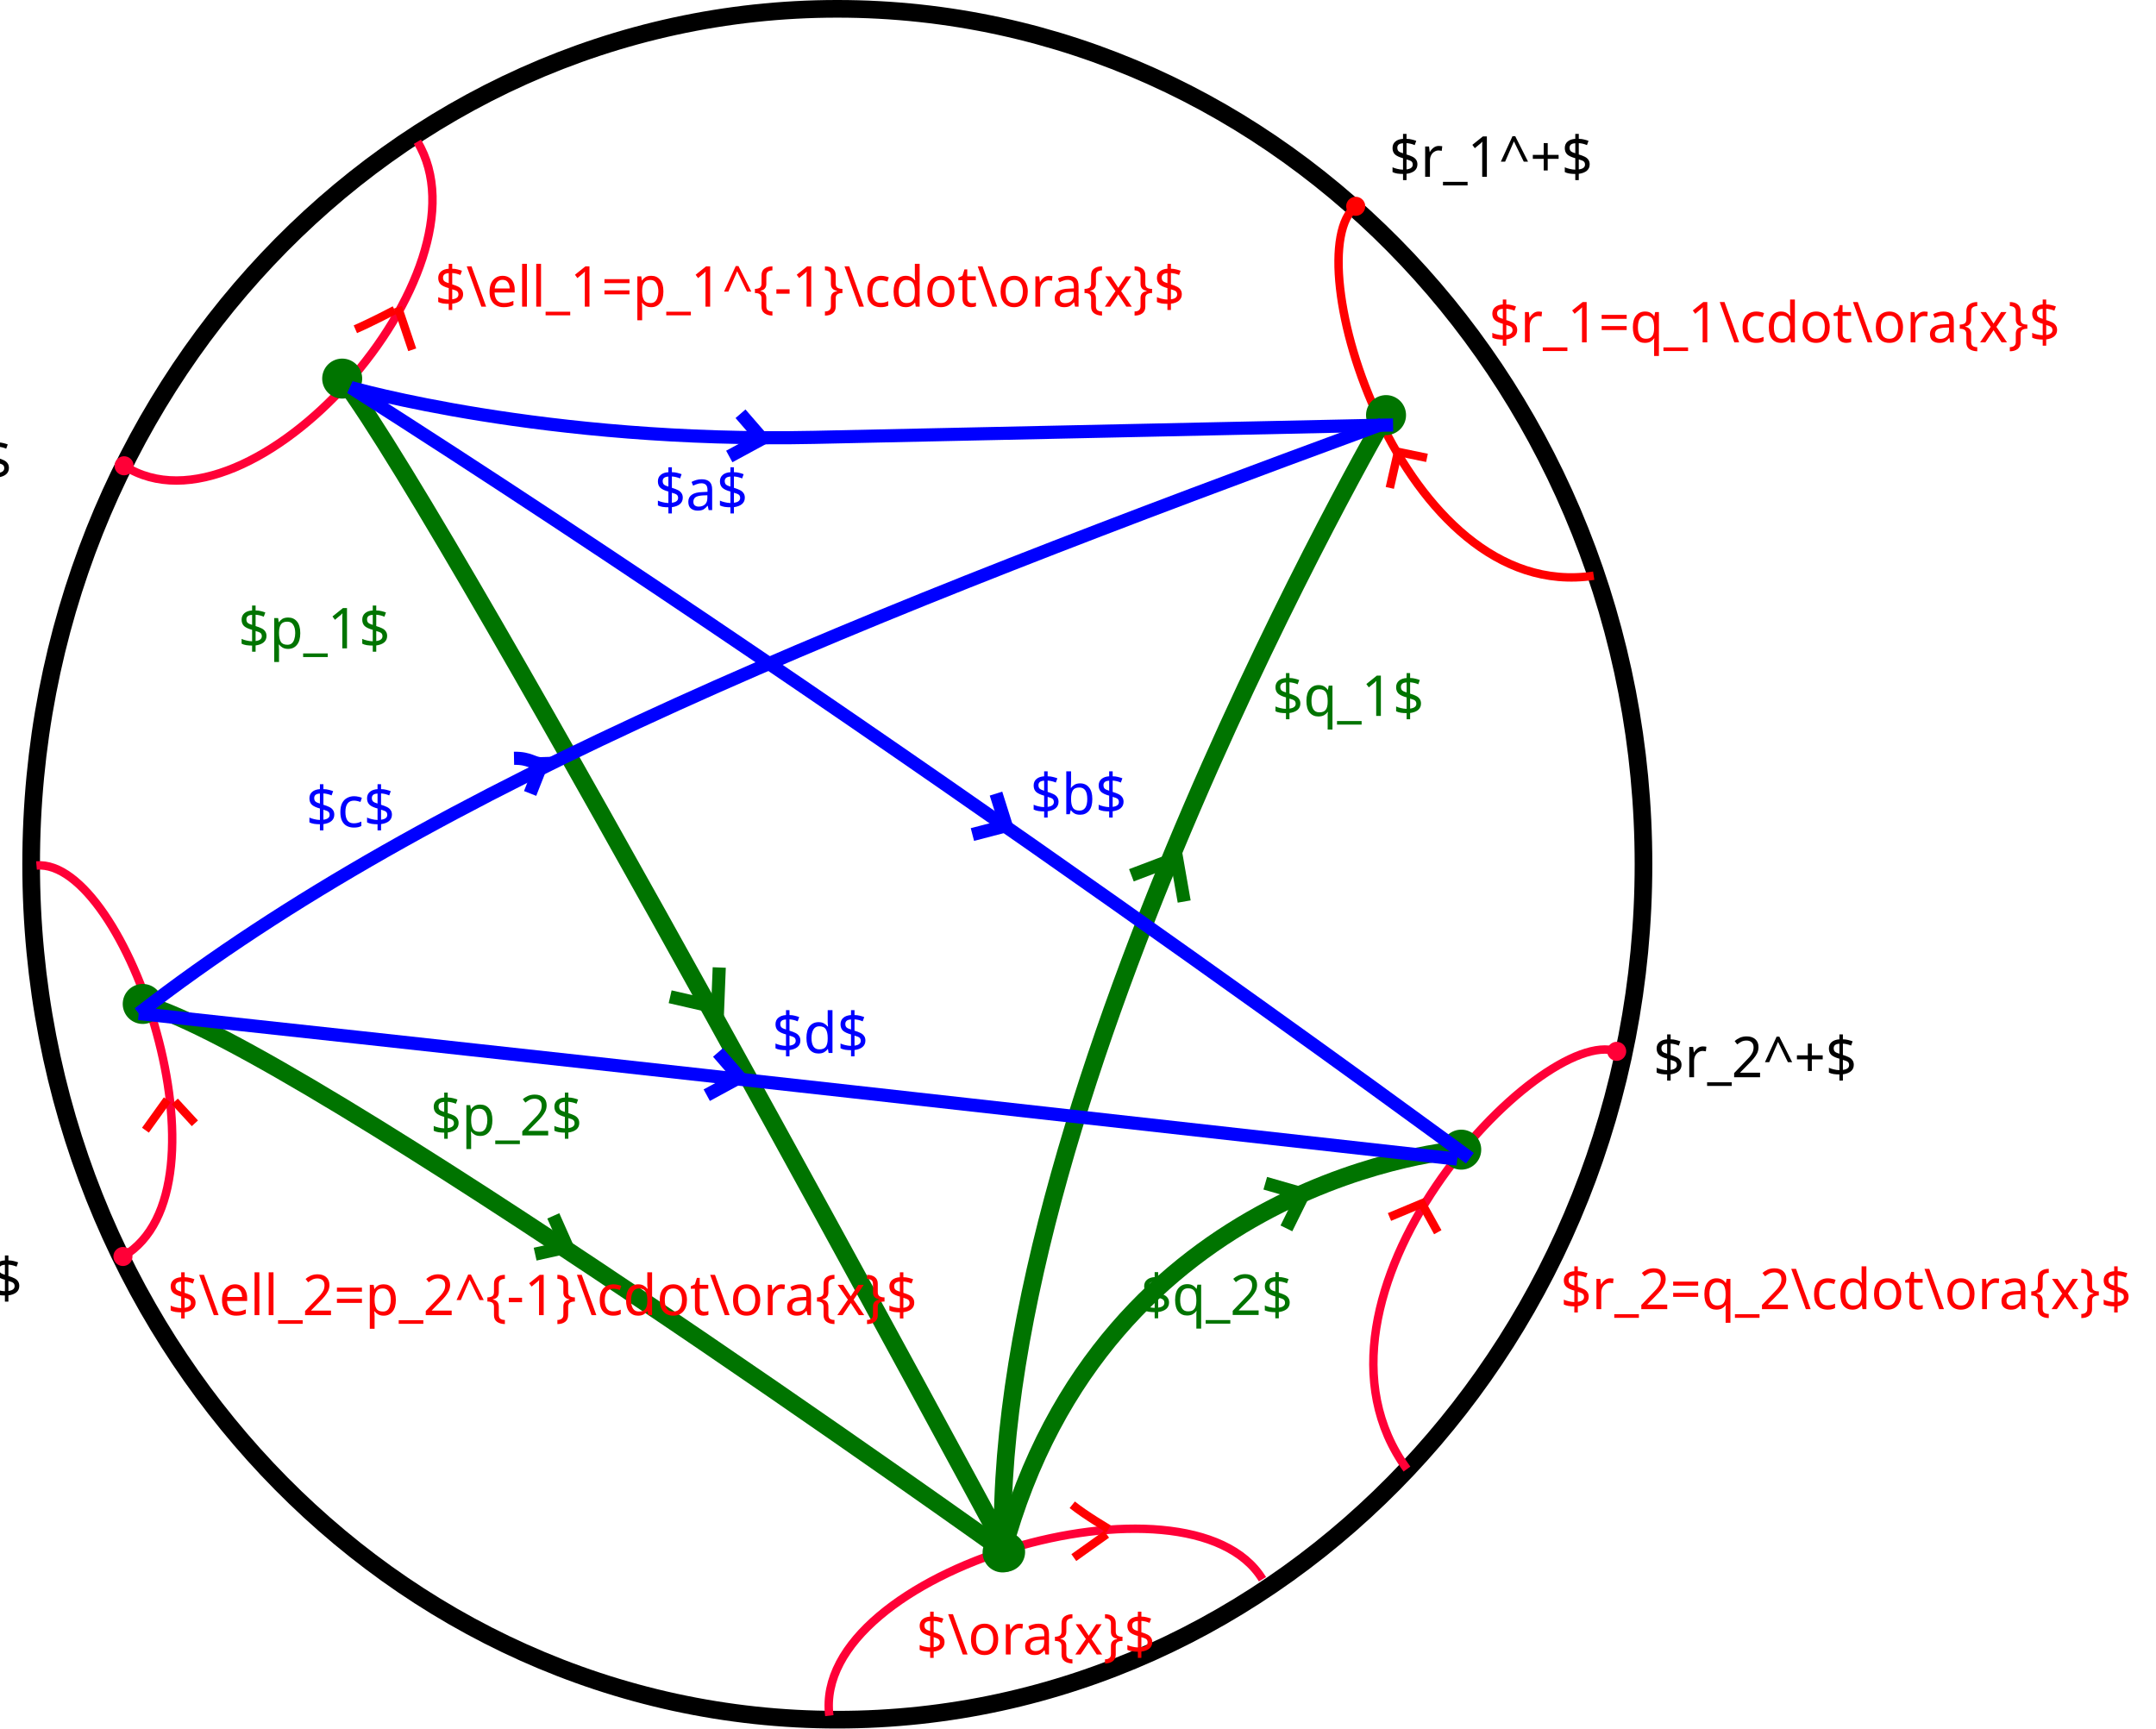
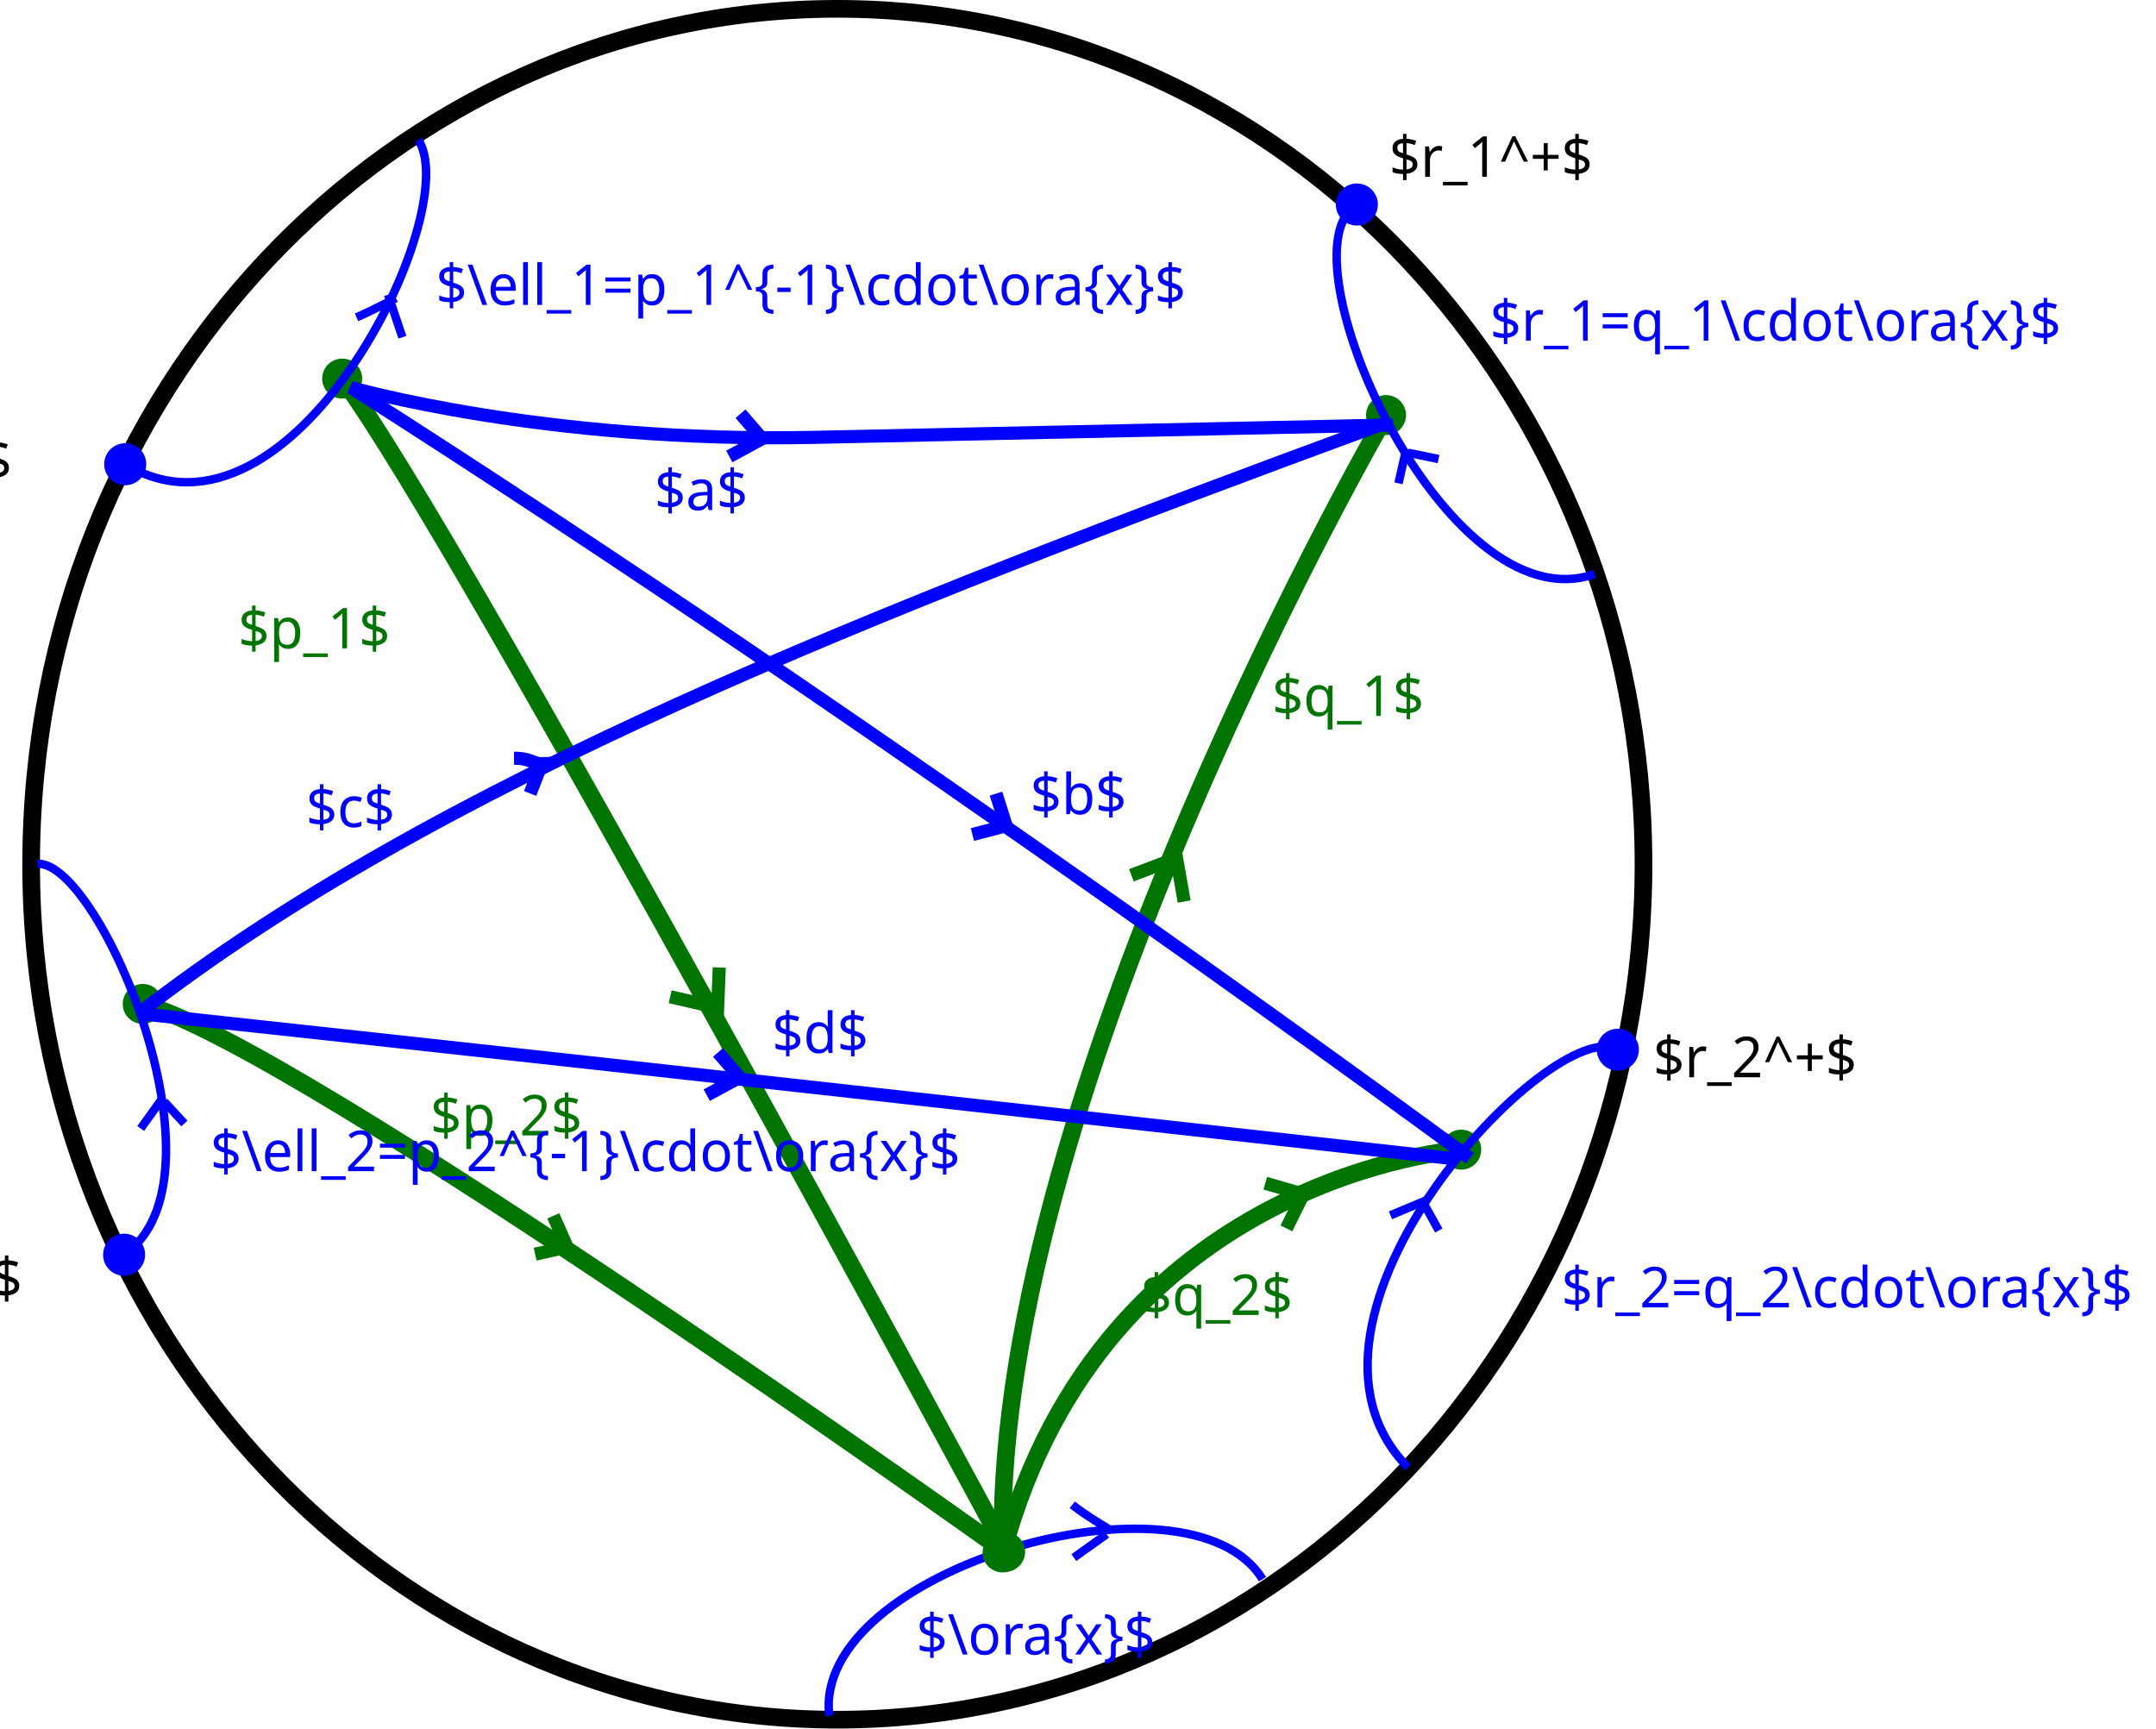
<svg xmlns="http://www.w3.org/2000/svg" width="256.137mm" height="205.363mm" viewBox="0 0 256.137 205.363" version="1.1" id="svg13623">
  <defs id="defs13617">
    <marker style="overflow:visible" id="marker3789" refX="0" refY="0" orient="auto">
      <path transform="matrix(0.2,0,0,0.2,1.48,0.2)" style="fill:#ff0037;fill-opacity:1;fill-rule:evenodd;stroke:#ff0037;stroke-width:1pt;stroke-opacity:1" d="m -2.5,-1 c 0,2.76 -2.24,5 -5,5 -2.76,0 -5,-2.24 -5,-5 0,-2.76 2.24,-5 5,-5 2.76,0 5,2.24 5,5 z" id="path3787" />
-     </marker>
-     <marker orient="auto" refY="0" refX="0" id="marker3653" style="overflow:visible">
-       <path id="path3651" d="m -2.5,-1 c 0,2.76 -2.24,5 -5,5 -2.76,0 -5,-2.24 -5,-5 0,-2.76 2.24,-5 5,-5 2.76,0 5,2.24 5,5 z" style="fill:#ff0000;fill-opacity:1;fill-rule:evenodd;stroke:#ff0000;stroke-width:1pt;stroke-opacity:1" transform="matrix(0.2,0,0,0.2,1.48,0.2)" />
-     </marker>
-     <marker style="overflow:visible" id="marker3391" refX="0" refY="0" orient="auto">
-       <path transform="matrix(0.2,0,0,0.2,1.48,0.2)" style="fill:#ff0037;fill-opacity:1;fill-rule:evenodd;stroke:#ff0037;stroke-width:1pt;stroke-opacity:1" d="m -2.5,-1 c 0,2.76 -2.24,5 -5,5 -2.76,0 -5,-2.24 -5,-5 0,-2.76 2.24,-5 5,-5 2.76,0 5,2.24 5,5 z" id="path3389" />
    </marker>
    <marker style="overflow:visible" id="marker3267" refX="0" refY="0" orient="auto">
      <path transform="matrix(0.2,0,0,0.2,1.48,0.2)" style="fill:#ff0037;fill-opacity:1;fill-rule:evenodd;stroke:#ff0037;stroke-width:1pt;stroke-opacity:1" d="m -2.5,-1 c 0,2.76 -2.24,5 -5,5 -2.76,0 -5,-2.24 -5,-5 0,-2.76 2.24,-5 5,-5 2.76,0 5,2.24 5,5 z" id="path3265" />
    </marker>
    <marker orient="auto" refY="0" refX="0" id="marker2658" style="overflow:visible">
      <path id="path2656" d="M 0,0 5,-5 -12.5,0 5,5 Z" style="fill:#0000ff;fill-opacity:1;fill-rule:evenodd;stroke:#0000ff;stroke-width:1pt;stroke-opacity:1" transform="matrix(-0.2,0,0,-0.2,-1.2,0)" />
    </marker>
    <marker orient="auto" refY="0" refX="0" id="marker1345" style="overflow:visible">
      <path id="path1097" d="M 0,0 5,-5 -12.5,0 5,5 Z" style="fill:#0000ff;fill-opacity:1;fill-rule:evenodd;stroke:#0000ff;stroke-width:1pt;stroke-opacity:1" transform="matrix(-0.2,0,0,-0.2,-1.2,0)" />
    </marker>
    <marker orient="auto" refY="0" refX="0" id="marker1325" style="overflow:visible">
      <path id="path1323" d="m -2.5,-1 c 0,2.76 -2.24,5 -5,5 -2.76,0 -5,-2.24 -5,-5 0,-2.76 2.24,-5 5,-5 2.76,0 5,2.24 5,5 z" style="fill:#007400;fill-opacity:1;fill-rule:evenodd;stroke:#007400;stroke-width:1pt;stroke-opacity:1" transform="matrix(0.2,0,0,0.2,1.48,0.2)" />
    </marker>
    <marker orient="auto" refY="0" refX="0" id="marker1321" style="overflow:visible">
      <path id="path1319" d="m -2.5,-1 c 0,2.76 -2.24,5 -5,5 -2.76,0 -5,-2.24 -5,-5 0,-2.76 2.24,-5 5,-5 2.76,0 5,2.24 5,5 z" style="fill:#007400;fill-opacity:1;fill-rule:evenodd;stroke:#007400;stroke-width:1pt;stroke-opacity:1" transform="matrix(0.2,0,0,0.2,1.48,0.2)" />
    </marker>
    <marker orient="auto" refY="0" refX="0" id="marker1315" style="overflow:visible">
      <path id="path1313" d="m -2.5,-1 c 0,2.76 -2.24,5 -5,5 -2.76,0 -5,-2.24 -5,-5 0,-2.76 2.24,-5 5,-5 2.76,0 5,2.24 5,5 z" style="fill:#007400;fill-opacity:1;fill-rule:evenodd;stroke:#007400;stroke-width:1pt;stroke-opacity:1" transform="matrix(0.2,0,0,0.2,1.48,0.2)" />
    </marker>
    <marker orient="auto" refY="0" refX="0" id="marker1311" style="overflow:visible">
      <path id="path1309" d="m -2.5,-1 c 0,2.76 -2.24,5 -5,5 -2.76,0 -5,-2.24 -5,-5 0,-2.76 2.24,-5 5,-5 2.76,0 5,2.24 5,5 z" style="fill:#007400;fill-opacity:1;fill-rule:evenodd;stroke:#007400;stroke-width:1pt;stroke-opacity:1" transform="matrix(0.2,0,0,0.2,1.48,0.2)" />
    </marker>
    <marker orient="auto" refY="0" refX="0" id="marker1307" style="overflow:visible">
      <path id="path1305" d="m -2.5,-1 c 0,2.76 -2.24,5 -5,5 -2.76,0 -5,-2.24 -5,-5 0,-2.76 2.24,-5 5,-5 2.76,0 5,2.24 5,5 z" style="fill:#007400;fill-opacity:1;fill-rule:evenodd;stroke:#007400;stroke-width:1pt;stroke-opacity:1" transform="matrix(0.2,0,0,0.2,1.48,0.2)" />
    </marker>
    <marker orient="auto" refY="0" refX="0" id="DotS" style="overflow:visible">
      <path id="path1074" d="m -2.5,-1 c 0,2.76 -2.24,5 -5,5 -2.76,0 -5,-2.24 -5,-5 0,-2.76 2.24,-5 5,-5 2.76,0 5,2.24 5,5 z" style="fill:#007400;fill-opacity:1;fill-rule:evenodd;stroke:#007400;stroke-width:1pt;stroke-opacity:1" transform="matrix(0.2,0,0,0.2,1.48,0.2)" />
    </marker>
    <marker orient="auto" refY="0" refX="0" id="marker1297" style="overflow:visible">
      <path id="path1295" d="M 0,0 5,-5 -12.5,0 5,5 Z" style="fill:#000000;fill-opacity:1;fill-rule:evenodd;stroke:#000000;stroke-width:1pt;stroke-opacity:1" transform="matrix(-0.2,0,0,-0.2,-1.2,0)" />
    </marker>
    <marker orient="auto" refY="0" refX="0" id="marker1270" style="overflow:visible">
      <path id="path1022" d="M 0,0 5,-5 -12.5,0 5,5 Z" style="fill:#000000;fill-opacity:1;fill-rule:evenodd;stroke:#000000;stroke-width:1pt;stroke-opacity:1" transform="matrix(-0.2,0,0,-0.2,-1.2,0)" />
    </marker>
    <marker style="overflow:visible" id="marker19486" refX="0" refY="0" orient="auto">
      <path transform="matrix(-0.2,0,0,-0.2,-1.2,0)" style="fill:#000000;fill-opacity:1;fill-rule:evenodd;stroke:#000000;stroke-width:1pt;stroke-opacity:1" d="M 0,0 5,-5 -12.5,0 5,5 Z" id="path19484" />
    </marker>
    <marker orient="auto" refY="0" refX="0" id="Arrow1Send" style="overflow:visible">
      <path id="path842" d="M 0,0 5,-5 -12.5,0 5,5 Z" style="fill:#000000;fill-opacity:1;fill-rule:evenodd;stroke:#000000;stroke-width:1pt;stroke-opacity:1" transform="matrix(-0.2,0,0,-0.2,-1.2,0)" />
    </marker>
    <marker orient="auto" refY="0" refX="0" id="marker9642" style="overflow:visible">
      <path id="path9640" d="m -2.5,-1 c 0,2.76 -2.24,5 -5,5 -2.76,0 -5,-2.24 -5,-5 0,-2.76 2.24,-5 5,-5 2.76,0 5,2.24 5,5 z" style="fill:#000000;fill-opacity:1;fill-rule:evenodd;stroke:#000000;stroke-width:1pt;stroke-opacity:1" transform="matrix(0.2,0,0,0.2,1.48,0.2)" />
    </marker>
    <marker orient="auto" refY="0" refX="0" id="marker13570" style="overflow:visible">
      <path id="path13568" d="m -2.5,-1 c 0,2.76 -2.24,5 -5,5 -2.76,0 -5,-2.24 -5,-5 0,-2.76 2.24,-5 5,-5 2.76,0 5,2.24 5,5 z" style="fill:#000000;fill-opacity:1;fill-rule:evenodd;stroke:#000000;stroke-width:1pt;stroke-opacity:1" transform="matrix(0.2,0,0,0.2,1.48,0.2)" />
    </marker>
    <marker orient="auto" refY="0" refX="0" id="marker1270-1" style="overflow:visible">
      <path id="path1022-5" d="M 0,0 5,-5 -12.5,0 5,5 Z" style="fill:#000000;fill-opacity:1;fill-rule:evenodd;stroke:#000000;stroke-width:1pt;stroke-opacity:1" transform="matrix(-0.2,0,0,-0.2,-1.2,0)" />
    </marker>
    <marker orient="auto" refY="0" refX="0" id="marker1345-3" style="overflow:visible">
      <path id="path1097-7" d="M 0,0 5,-5 -12.5,0 5,5 Z" style="fill:#0000ff;fill-opacity:1;fill-rule:evenodd;stroke:#0000ff;stroke-width:1pt;stroke-opacity:1" transform="matrix(-0.2,0,0,-0.2,-1.2,0)" />
    </marker>
    <marker orient="auto" refY="0" refX="0" id="marker2658-0" style="overflow:visible">
      <path id="path2656-3" d="M 0,0 5,-5 -12.5,0 5,5 Z" style="fill:#0000ff;fill-opacity:1;fill-rule:evenodd;stroke:#0000ff;stroke-width:1pt;stroke-opacity:1" transform="matrix(-0.2,0,0,-0.2,-1.2,0)" />
    </marker>
+     <marker style="overflow:visible" id="marker1" refX="0" refY="0" orient="auto" markerWidth="1" markerHeight="1" viewBox="0 0 1 1" preserveAspectRatio="xMidYMid">
+       <path transform="scale(0.5)" style="fill:context-stroke;fill-rule:evenodd;stroke:none" d="M 5,0 C 5,2.76 2.76,5 0,5 -2.76,5 -5,2.76 -5,0 c 0,-2.76 2.3,-5 5,-5 2.76,0 5,2.24 5,5 z" id="path1" />
+     </marker>
+     <marker style="overflow:visible" id="Dot" refX="0" refY="0" orient="auto" markerWidth="1" markerHeight="1" viewBox="0 0 1 1" preserveAspectRatio="xMidYMid">
+       <path transform="scale(0.5)" style="fill:context-stroke;fill-rule:evenodd;stroke:none" d="M 5,0 C 5,2.76 2.76,5 0,5 -2.76,5 -5,2.76 -5,0 c 0,-2.76 2.3,-5 5,-5 2.76,0 5,2.24 5,5 z" id="path17" />
+     </marker>
+     <marker style="overflow:visible" id="marker2" refX="0" refY="0" orient="auto" markerWidth="1" markerHeight="1" viewBox="0 0 1 1" preserveAspectRatio="xMidYMid">
+       <path transform="scale(0.5)" style="fill:context-stroke;fill-rule:evenodd;stroke:none" d="M 5,0 C 5,2.76 2.76,5 0,5 -2.76,5 -5,2.76 -5,0 c 0,-2.76 2.3,-5 5,-5 2.76,0 5,2.24 5,5 z" id="path2" />
+     </marker>
+     <marker style="overflow:visible" id="marker3" refX="0" refY="0" orient="auto" markerWidth="1" markerHeight="1" viewBox="0 0 1 1" preserveAspectRatio="xMidYMid">
+       <path transform="scale(0.5)" style="fill:context-stroke;fill-rule:evenodd;stroke:none" d="M 5,0 C 5,2.76 2.76,5 0,5 -2.76,5 -5,2.76 -5,0 c 0,-2.76 2.3,-5 5,-5 2.76,0 5,2.24 5,5 z" id="path3" />
+     </marker>
+     <marker orient="auto" refY="0" refX="0" id="marker1311-1" style="overflow:visible">
+       <path id="path1309-3" d="m -2.5,-1 c 0,2.76 -2.24,5 -5,5 -2.76,0 -5,-2.24 -5,-5 0,-2.76 2.24,-5 5,-5 2.76,0 5,2.24 5,5 z" style="fill:#007400;fill-opacity:1;fill-rule:evenodd;stroke:#007400;stroke-width:1pt;stroke-opacity:1" transform="matrix(0.2,0,0,0.2,1.48,0.2)" />
+     </marker>
+     <marker orient="auto" refY="0" refX="0" id="marker1315-2" style="overflow:visible">
+       <path id="path1313-3" d="m -2.5,-1 c 0,2.76 -2.24,5 -5,5 -2.76,0 -5,-2.24 -5,-5 0,-2.76 2.24,-5 5,-5 2.76,0 5,2.24 5,5 z" style="fill:#007400;fill-opacity:1;fill-rule:evenodd;stroke:#007400;stroke-width:1pt;stroke-opacity:1" transform="matrix(0.2,0,0,0.2,1.48,0.2)" />
+     </marker>
+     <marker orient="auto" refY="0" refX="0" id="DotS-3" style="overflow:visible">
+       <path id="path1074-6" d="m -2.5,-1 c 0,2.76 -2.24,5 -5,5 -2.76,0 -5,-2.24 -5,-5 0,-2.76 2.24,-5 5,-5 2.76,0 5,2.24 5,5 z" style="fill:#007400;fill-opacity:1;fill-rule:evenodd;stroke:#007400;stroke-width:1pt;stroke-opacity:1" transform="matrix(0.2,0,0,0.2,1.48,0.2)" />
+     </marker>
+     <marker orient="auto" refY="0" refX="0" id="marker1307-2" style="overflow:visible">
+       <path id="path1305-6" d="m -2.5,-1 c 0,2.76 -2.24,5 -5,5 -2.76,0 -5,-2.24 -5,-5 0,-2.76 2.24,-5 5,-5 2.76,0 5,2.24 5,5 z" style="fill:#007400;fill-opacity:1;fill-rule:evenodd;stroke:#007400;stroke-width:1pt;stroke-opacity:1" transform="matrix(0.2,0,0,0.2,1.48,0.2)" />
+     </marker>
+     <marker orient="auto" refY="0" refX="0" id="marker1321-1" style="overflow:visible">
+       <path id="path1319-4" d="m -2.5,-1 c 0,2.76 -2.24,5 -5,5 -2.76,0 -5,-2.24 -5,-5 0,-2.76 2.24,-5 5,-5 2.76,0 5,2.24 5,5 z" style="fill:#007400;fill-opacity:1;fill-rule:evenodd;stroke:#007400;stroke-width:1pt;stroke-opacity:1" transform="matrix(0.2,0,0,0.2,1.48,0.2)" />
+     </marker>
+     <marker orient="auto" refY="0" refX="0" id="marker1325-8" style="overflow:visible">
+       <path id="path1323-7" d="m -2.5,-1 c 0,2.76 -2.24,5 -5,5 -2.76,0 -5,-2.24 -5,-5 0,-2.76 2.24,-5 5,-5 2.76,0 5,2.24 5,5 z" style="fill:#007400;fill-opacity:1;fill-rule:evenodd;stroke:#007400;stroke-width:1pt;stroke-opacity:1" transform="matrix(0.2,0,0,0.2,1.48,0.2)" />
+     </marker>
  </defs>
  <g id="layer1" transform="translate(-29.41683,-32.21726)">
    <ellipse style="fill:none;fill-opacity:1;stroke:#000000;stroke-width:2.097;stroke-miterlimit:4;stroke-dasharray:none;stroke-dashoffset:0;stroke-opacity:1" id="path2514-8-7" cx="128.892" cy="134.899" rx="95.775" ry="101.633" />
-     <path style="fill:none;stroke:#ff0037;stroke-width:1;stroke-linecap:butt;stroke-linejoin:miter;stroke-miterlimit:4;stroke-dasharray:none;stroke-opacity:1;marker-start:url(#marker3391)" d="M 44.175,87.567 C 59.303,97.211 88.279,64.372 79.003,49.058" id="path9327-9" />
-     <path style="fill:none;stroke:#ff0037;stroke-width:1;stroke-linecap:butt;stroke-linejoin:miter;stroke-miterlimit:4;stroke-dasharray:none;stroke-opacity:1;marker-start:url(#marker3267)" d="M 44.041,181.491 C 57.76,173.451 44.381,134.165 33.751,135.042" id="path9329-4" />
-     <path style="fill:none;stroke:#ff0000;stroke-width:1;stroke-linecap:butt;stroke-linejoin:miter;stroke-miterlimit:4;stroke-dasharray:none;stroke-opacity:1;marker-end:url(#marker3653)" d="m 218.752,100.618 c -22.853,3.44 -35.543,-38.211 -28.258,-43.902" id="path9382" />
-     <path style="fill:none;stroke:#ff0037;stroke-width:1;stroke-linecap:butt;stroke-linejoin:miter;stroke-miterlimit:4;stroke-dasharray:none;stroke-opacity:1;marker-end:url(#marker3789)" d="m 196.567,206.757 c -14.843,-20.342 15.813,-52.851 24.933,-49.625" id="path9384" />
-     <path style="fill:none;stroke:#ff0037;stroke-width:1;stroke-linecap:butt;stroke-linejoin:miter;stroke-miterlimit:4;stroke-dasharray:none;stroke-opacity:1" d="M 179.403,219.848 C 170.78,205.729 125.827,218.722 127.941,236.053" id="path10390" />
-     <path style="fill:none;stroke:#ff0000;stroke-width:1;stroke-linecap:butt;stroke-linejoin:miter;stroke-miterlimit:4;stroke-dasharray:none;stroke-opacity:1" d="m 156.803,210.999 c 1.609,1.286 4.308,2.866 4.308,2.866" id="path13194" />
-     <path style="fill:none;stroke:#ff0000;stroke-width:1;stroke-linecap:butt;stroke-linejoin:miter;stroke-miterlimit:4;stroke-dasharray:none;stroke-opacity:1" d="m 156.989,217.276 3.896,-2.776" id="path13196" />
+     <path style="fill:none;stroke:#0000ff;stroke-width:1;stroke-linecap:butt;stroke-linejoin:miter;stroke-miterlimit:4;stroke-dasharray:none;stroke-opacity:1" d="M 179.403,219.848 C 170.78,205.729 125.827,218.722 127.941,236.053" id="path10390" />
+     <path style="fill:none;stroke:#0000ff;stroke-width:1;stroke-linecap:butt;stroke-linejoin:miter;stroke-miterlimit:4;stroke-dasharray:none;stroke-opacity:1" d="m 156.803,210.999 c 1.609,1.286 4.308,2.866 4.308,2.866" id="path13194" />
+     <path style="fill:none;stroke:#0000ff;stroke-width:1;stroke-linecap:butt;stroke-linejoin:miter;stroke-miterlimit:4;stroke-dasharray:none;stroke-opacity:1" d="m 156.989,217.276 3.896,-2.776" id="path13196" />
    <text xml:space="preserve" style="font-style:normal;font-variant:normal;font-weight:normal;font-stretch:normal;font-size:6.604px;line-height:1.25;font-family:verdana;-inkscape-font-specification:verdana;text-align:end;letter-spacing:0px;word-spacing:0px;text-anchor:end;fill:#007400;fill-opacity:1;stroke:none;stroke-width:1.56;stroke-miterlimit:4;stroke-dasharray:none" x="85.486" y="107.648" id="text10762-0" transform="scale(0.9853451,1.014873)">
      <tspan id="tspan10760-3" x="85.486" y="107.648" style="font-size:6.604px;text-align:end;text-anchor:end;fill:#007400;fill-opacity:1;stroke-width:1.56;stroke-miterlimit:4;stroke-dasharray:none">$p_1$</tspan>
    </text>
-     <path style="fill:none;stroke:#ff0000;stroke-width:1;stroke-linecap:butt;stroke-linejoin:miter;stroke-miterlimit:4;stroke-dasharray:none;stroke-opacity:1" d="m 195.451,86.128 -0.922,4.057" id="path13232" />
-     <path style="fill:none;stroke:#ff0000;stroke-width:1;stroke-linecap:butt;stroke-linejoin:miter;stroke-miterlimit:4;stroke-dasharray:none;stroke-opacity:1" d="M 198.945,86.616 195.315,85.868" id="path13234" />
-     <path style="fill:none;stroke:#ff0000;stroke-width:1;stroke-linecap:butt;stroke-linejoin:miter;stroke-miterlimit:4;stroke-dasharray:none;stroke-opacity:1" d="m 194.489,176.807 3.844,-1.608 1.895,3.417" id="path13236" />
    <text xml:space="preserve" style="font-style:normal;font-variant:normal;font-weight:normal;font-stretch:normal;font-size:6.604px;line-height:1.25;font-family:verdana;-inkscape-font-specification:verdana;letter-spacing:0px;word-spacing:0px;fill:#007400;fill-opacity:1;stroke:none;stroke-width:1.56;stroke-miterlimit:4;stroke-dasharray:none" x="183.229" y="115.561" id="text19550" transform="scale(0.9853451,1.014873)">
      <tspan id="tspan19548" x="183.229" y="115.561" style="font-size:6.604px;fill:#007400;fill-opacity:1;stroke-width:1.56;stroke-miterlimit:4;stroke-dasharray:none">$q_1$</tspan>
    </text>
    <text xml:space="preserve" style="font-style:normal;font-variant:normal;font-weight:normal;font-stretch:normal;font-size:6.604px;line-height:1.25;font-family:verdana;-inkscape-font-specification:verdana;text-align:end;letter-spacing:0px;word-spacing:0px;text-anchor:end;fill:#007400;fill-opacity:1;stroke:none;stroke-width:1.56;stroke-miterlimit:4;stroke-dasharray:none" x="194.306" y="185.689" id="text10762-0-2" transform="scale(0.9853451,1.014873)">
      <tspan id="tspan10760-3-3" x="194.306" y="185.689" style="font-size:6.604px;text-align:end;text-anchor:end;fill:#007400;fill-opacity:1;stroke-width:1.56;stroke-miterlimit:4;stroke-dasharray:none">$q_2$</tspan>
    </text>
    <text xml:space="preserve" style="font-style:normal;font-variant:normal;font-weight:normal;font-stretch:normal;font-size:6.604px;line-height:1.25;font-family:verdana;-inkscape-font-specification:verdana;letter-spacing:0px;word-spacing:0px;fill:#007400;fill-opacity:1;stroke:none;stroke-width:1.56;stroke-miterlimit:4;stroke-dasharray:none" x="81.743" y="164.668" id="text10762-0-2-3" transform="scale(0.9853451,1.014873)">
      <tspan id="tspan10760-3-3-1" x="81.743" y="164.668" style="font-size:6.604px;fill:#007400;fill-opacity:1;stroke-width:1.56;stroke-miterlimit:4;stroke-dasharray:none">$p_2$</tspan>
    </text>
    <text xml:space="preserve" style="font-style:normal;font-variant:normal;font-weight:normal;font-stretch:normal;font-size:6.604px;line-height:1.25;font-family:verdana;-inkscape-font-specification:verdana;letter-spacing:0px;word-spacing:0px;fill:#000000;fill-opacity:1;stroke:none;stroke-width:1.56;stroke-miterlimit:4;stroke-dasharray:none" x="197.345" y="52.437" id="text19550-5" transform="scale(0.9853451,1.014873)">
      <tspan id="tspan19548-1" x="197.345" y="52.437" style="font-size:6.604px;stroke-width:1.56;stroke-miterlimit:4;stroke-dasharray:none">$r_1^+$</tspan>
    </text>
    <text xml:space="preserve" style="font-style:normal;font-variant:normal;font-weight:normal;font-stretch:normal;font-size:6.604px;line-height:1.25;font-family:verdana;-inkscape-font-specification:verdana;text-align:end;letter-spacing:0px;word-spacing:0px;text-anchor:end;fill:#000000;fill-opacity:1;stroke:none;stroke-width:1.56;stroke-miterlimit:4;stroke-dasharray:none" x="41.136" y="183.734" id="text19550-5-7-9-4" transform="scale(0.9853451,1.014873)">
      <tspan id="tspan19548-1-9-5-9" x="41.136" y="183.734" style="font-size:6.604px;text-align:end;text-anchor:end;stroke-width:1.56;stroke-miterlimit:4;stroke-dasharray:none">$\ell_2^-$</tspan>
    </text>
    <text xml:space="preserve" style="font-style:normal;font-variant:normal;font-weight:normal;font-stretch:normal;font-size:6.604px;line-height:1.25;font-family:verdana;-inkscape-font-specification:verdana;text-align:end;letter-spacing:0px;word-spacing:0px;text-anchor:end;fill:#000000;fill-opacity:1;stroke:none;stroke-width:1.56;stroke-miterlimit:4;stroke-dasharray:none" x="39.881" y="87.979" id="text19550-5-3-7" transform="scale(0.9853451,1.014873)">
      <tspan id="tspan19548-1-1-6" x="39.881" y="87.979" style="font-size:6.604px;text-align:end;text-anchor:end;stroke-width:1.56;stroke-miterlimit:4;stroke-dasharray:none">$\ell_1^-$</tspan>
    </text>
    <path style="fill:none;stroke:#007400;stroke-width:2.097;stroke-linecap:butt;stroke-linejoin:miter;stroke-miterlimit:4;stroke-dasharray:none;stroke-opacity:1;marker-start:url(#marker1311);marker-end:url(#marker1315)" d="M 70.095,77.232 C 83.842,95.536 148.538,215.654 148.538,215.654 147.661,161.477 194.102,81.5 194.102,81.5" id="path1299" />
    <path style="fill:none;stroke:#007400;stroke-width:2.097;stroke-linecap:butt;stroke-linejoin:miter;stroke-miterlimit:4;stroke-dasharray:none;stroke-opacity:1;marker-start:url(#DotS);marker-end:url(#marker1307)" d="m 46.414,151.506 c 18.399,4.947 102.446,65.114 102.446,65.114" id="path1301" />
    <path style="fill:none;stroke:#007400;stroke-width:2.097;stroke-linecap:butt;stroke-linejoin:miter;stroke-miterlimit:4;stroke-dasharray:none;stroke-opacity:1;marker-start:url(#marker1321);marker-end:url(#marker1325)" d="m 148.538,216.62 c 12.105,-44.918 54.519,-47.815 54.519,-47.815" id="path1317" />
    <path style="fill:none;stroke:#007400;stroke-width:1.56;stroke-linecap:butt;stroke-linejoin:miter;stroke-miterlimit:4;stroke-dasharray:none;stroke-opacity:1" d="m 92.992,181.223 c 3.8,-0.846 3.8,-0.846 3.8,-0.846 l -1.643,-3.703" id="path1327" />
    <path style="fill:none;stroke:#007400;stroke-width:1.56;stroke-linecap:butt;stroke-linejoin:miter;stroke-miterlimit:4;stroke-dasharray:none;stroke-opacity:1" d="m 114.864,147.165 -0.189,4.774 -5.643,-1.297" id="path1329" />
    <path style="fill:none;stroke:#007400;stroke-width:1.56;stroke-linecap:butt;stroke-linejoin:miter;stroke-miterlimit:4;stroke-dasharray:none;stroke-opacity:1" d="m 163.829,136.21 5.366,-2.038 0.905,5.156" id="path1331" />
    <path style="fill:none;stroke:#0000ff;stroke-width:1.56;stroke-linecap:butt;stroke-linejoin:miter;stroke-miterlimit:4;stroke-dasharray:none;stroke-opacity:1" d="m 45.896,152.631 c 0,0 41.986,4.524 84.926,9.309 l 71.717,7.99" id="path1068-0" />
    <path style="fill:none;stroke:#0000ff;stroke-width:1.56;stroke-linecap:butt;stroke-linejoin:miter;stroke-miterlimit:4;stroke-dasharray:none;stroke-opacity:1;marker-mid:url(#marker2658-0)" d="m 45.896,152.631 c 35.151,-27.3 86.182,-47.361 147.688,-70.006" id="path2648" />
    <path style="fill:none;stroke:#0000ff;stroke-width:1.56;stroke-linecap:butt;stroke-linejoin:miter;stroke-miterlimit:4;stroke-dasharray:none;stroke-opacity:1" d="m 90.482,122.31 c 1.913,-0.035 2.292,0.677 3.304,0.642 l -1.39,3.535" id="path1331-3" />
    <path style="fill:none;stroke:#0000ff;stroke-width:1.56;stroke-linecap:butt;stroke-linejoin:miter;stroke-miterlimit:4;stroke-dasharray:none;stroke-opacity:1" d="m 114.715,157.257 2.568,2.962 -3.903,2.116" id="path1331-3-1" />
    <text xml:space="preserve" style="font-style:normal;font-variant:normal;font-weight:normal;font-stretch:normal;font-size:6.604px;line-height:1.25;font-family:verdana;-inkscape-font-specification:verdana;letter-spacing:0px;word-spacing:0px;fill:#0000ff;fill-opacity:1;stroke:none;stroke-width:1.56;stroke-miterlimit:4;stroke-dasharray:none" x="108.771" y="91.462" id="text19550-6" transform="scale(0.9853451,1.014873)">
      <tspan id="tspan19548-5" x="108.771" y="91.462" style="font-size:6.604px;fill:#0000ff;fill-opacity:1;stroke-width:1.56;stroke-miterlimit:4;stroke-dasharray:none">$a$</tspan>
    </text>
    <text xml:space="preserve" style="font-style:normal;font-variant:normal;font-weight:normal;font-stretch:normal;font-size:6.604px;line-height:1.25;font-family:verdana;-inkscape-font-specification:verdana;letter-spacing:0px;word-spacing:0px;fill:#0000ff;fill-opacity:1;stroke:none;stroke-width:1.56;stroke-miterlimit:4;stroke-dasharray:none" x="66.754" y="128.566" id="text19550-6-7-8" transform="scale(0.9853451,1.014873)">
      <tspan id="tspan19548-5-3-3" x="66.754" y="128.566" style="font-size:6.604px;fill:#0000ff;fill-opacity:1;stroke-width:1.56;stroke-miterlimit:4;stroke-dasharray:none">$c$</tspan>
    </text>
    <text xml:space="preserve" style="font-style:normal;font-variant:normal;font-weight:normal;font-stretch:normal;font-size:6.604px;line-height:1.25;font-family:verdana;-inkscape-font-specification:verdana;letter-spacing:0px;word-spacing:0px;fill:#0000ff;fill-opacity:1;stroke:none;stroke-width:1.56;stroke-miterlimit:4;stroke-dasharray:none" x="122.95" y="155.016" id="text19550-6-7-5" transform="scale(0.9853451,1.014873)">
      <tspan id="tspan19548-5-3-2" x="122.95" y="155.016" style="font-size:6.604px;fill:#0000ff;fill-opacity:1;stroke-width:1.56;stroke-miterlimit:4;stroke-dasharray:none">$d$</tspan>
    </text>
    <path style="fill:none;stroke:#0000ff;stroke-width:1.56;stroke-linecap:butt;stroke-linejoin:miter;stroke-miterlimit:4;stroke-dasharray:none;stroke-opacity:1" d="m 147.743,126.506 1.205,3.818 -4.006,1.044" id="path1331-3-1-7" />
    <path style="fill:none;stroke:#0000ff;stroke-width:1.56;stroke-linecap:butt;stroke-linejoin:miter;stroke-miterlimit:4;stroke-dasharray:none;stroke-opacity:1" d="m 117.39,81.374 2.568,2.962 -3.903,2.116" id="path1331-3-1-7-7" />
    <path style="fill:none;stroke:#007400;stroke-width:1.56;stroke-linecap:butt;stroke-linejoin:miter;stroke-miterlimit:4;stroke-dasharray:none;stroke-opacity:1" d="m 179.732,172.796 4.52,1.301 -2.007,4.063" id="path1333" />
-     <text xml:space="preserve" style="font-style:normal;font-variant:normal;font-weight:normal;font-stretch:normal;font-size:6.604px;line-height:1.25;font-family:verdana;-inkscape-font-specification:verdana;letter-spacing:0px;word-spacing:0px;fill:#ff0000;fill-opacity:1;stroke:none;stroke-width:1.56;stroke-miterlimit:4;stroke-dasharray:none" x="82.285" y="67.646" id="text19550-5-3-7-3" transform="scale(0.9853451,1.014873)">
-       <tspan id="tspan19548-1-1-6-8" x="82.285" y="67.646" style="font-size:6.604px;fill:#ff0000;fill-opacity:1;stroke-width:1.56;stroke-miterlimit:4;stroke-dasharray:none">$\ell_1=p_1^{-1}\cdot\ora{x}$</tspan>
-     </text>
-     <text xml:space="preserve" style="font-style:normal;font-variant:normal;font-weight:normal;font-stretch:normal;font-size:6.604px;line-height:1.25;font-family:verdana;-inkscape-font-specification:verdana;letter-spacing:0px;word-spacing:0px;fill:#ff0000;fill-opacity:1;stroke:none;stroke-width:1.56;stroke-miterlimit:4;stroke-dasharray:none" x="50.027" y="185.709" id="text19550-5-3-7-3-7" transform="scale(0.9853451,1.014873)">
-       <tspan id="tspan19548-1-1-6-8-5" x="50.027" y="185.709" style="font-size:6.604px;fill:#ff0000;fill-opacity:1;stroke-width:1.56;stroke-miterlimit:4;stroke-dasharray:none">$\ell_2=p_2^{-1}\cdot\ora{x}$</tspan>
-     </text>
-     <text xml:space="preserve" style="font-style:normal;font-variant:normal;font-weight:normal;font-stretch:normal;font-size:6.604px;line-height:1.25;font-family:verdana;-inkscape-font-specification:verdana;letter-spacing:0px;word-spacing:0px;fill:#ff0000;fill-opacity:1;stroke:none;stroke-width:1.56;stroke-miterlimit:4;stroke-dasharray:none" x="209.376" y="71.827" id="text19550-5-3-7-3-4" transform="scale(0.9853451,1.014873)">
-       <tspan id="tspan19548-1-1-6-8-9" x="209.376" y="71.827" style="font-size:6.604px;fill:#ff0000;fill-opacity:1;stroke-width:1.56;stroke-miterlimit:4;stroke-dasharray:none">$r_1=q_1\cdot\ora{x}$</tspan>
-     </text>
-     <text xml:space="preserve" style="font-style:normal;font-variant:normal;font-weight:normal;font-stretch:normal;font-size:6.604px;line-height:1.25;font-family:verdana;-inkscape-font-specification:verdana;letter-spacing:0px;word-spacing:0px;fill:#ff0000;fill-opacity:1;stroke:none;stroke-width:1.56;stroke-miterlimit:4;stroke-dasharray:none" x="217.996" y="185.004" id="text19550-5-3-7-3-8" transform="scale(0.9853451,1.014873)">
-       <tspan id="tspan19548-1-1-6-8-99" x="217.996" y="185.004" style="font-size:6.604px;fill:#ff0000;fill-opacity:1;stroke-width:1.56;stroke-miterlimit:4;stroke-dasharray:none">$r_2=q_2\cdot\ora{x}$</tspan>
-     </text>
    <text xml:space="preserve" style="font-style:normal;font-variant:normal;font-weight:normal;font-stretch:normal;font-size:6.604px;line-height:1.25;font-family:verdana;-inkscape-font-specification:verdana;letter-spacing:0px;word-spacing:0px;fill:#000000;fill-opacity:1;stroke:none;stroke-width:1.56;stroke-miterlimit:4;stroke-dasharray:none" x="229.187" y="157.856" id="text19550-5-2" transform="scale(0.9853451,1.014873)">
      <tspan id="tspan19548-1-2" x="229.187" y="157.856" style="font-size:6.604px;stroke-width:1.56;stroke-miterlimit:4;stroke-dasharray:none">$r_2^+$</tspan>
    </text>
-     <path style="fill:none;stroke:#ff0000;stroke-width:1;stroke-linecap:butt;stroke-linejoin:miter;stroke-miterlimit:4;stroke-dasharray:none;stroke-opacity:1" d="m 71.633,71.336 c 1.939,-0.839 4.675,-2.283 4.675,-2.283" id="path13194-7" />
-     <path style="fill:none;stroke:#ff0000;stroke-width:1;stroke-linecap:butt;stroke-linejoin:miter;stroke-miterlimit:4;stroke-dasharray:none;stroke-opacity:1" d="m 76.691,68.72 1.699,5.054" id="path13196-6" />
-     <path style="fill:none;stroke:#ff0000;stroke-width:1;stroke-linecap:butt;stroke-linejoin:miter;stroke-miterlimit:4;stroke-dasharray:none;stroke-opacity:1" d="m 49.289,162.884 -2.593,3.611" id="path13232-7" />
-     <path style="fill:none;stroke:#ff0000;stroke-width:1;stroke-linecap:butt;stroke-linejoin:miter;stroke-miterlimit:4;stroke-dasharray:none;stroke-opacity:1" d="m 52.57,165.676 -2.393,-2.596" id="path13234-7" />
-     <text xml:space="preserve" style="font-style:normal;font-variant:normal;font-weight:normal;font-stretch:normal;font-size:6.604px;line-height:1.25;font-family:verdana;-inkscape-font-specification:verdana;letter-spacing:0px;word-spacing:0px;fill:#ff0000;fill-opacity:1;stroke:none;stroke-width:1.56;stroke-miterlimit:4;stroke-dasharray:none" x="140.331" y="225.439" id="text1107" transform="scale(0.9853451,1.014873)">
-       <tspan id="tspan1105" x="140.331" y="225.439" style="font-size:6.604px;fill:#ff0000;fill-opacity:1;stroke-width:1.56;stroke-miterlimit:4;stroke-dasharray:none">$\ora{x}$</tspan>
+     <text xml:space="preserve" style="font-style:normal;font-variant:normal;font-weight:normal;font-stretch:normal;font-size:6.604px;line-height:1.25;font-family:verdana;-inkscape-font-specification:verdana;letter-spacing:0px;word-spacing:0px;fill:#0000ff;fill-opacity:1;stroke:none;stroke-width:1.56;stroke-miterlimit:4;stroke-dasharray:none" x="140.331" y="225.439" id="text1107" transform="scale(0.9853451,1.014873)">
+       <tspan id="tspan1105" x="140.331" y="225.439" style="font-size:6.604px;fill:#0000ff;fill-opacity:1;stroke-width:1.56;stroke-miterlimit:4;stroke-dasharray:none">$\ora{x}$</tspan>
    </text>
    <path style="fill:none;stroke:#0000ff;stroke-width:1.56;stroke-linecap:butt;stroke-linejoin:miter;stroke-miterlimit:4;stroke-dasharray:none;stroke-opacity:1" d="m 194.92,82.708 -68.783,1.472 C 94.095,84.867 71.086,78.253 71.086,78.253 135.887,119.536 204.047,169.826 204.047,169.826" id="path1068" />
    <text xml:space="preserve" style="font-style:normal;font-variant:normal;font-weight:normal;font-stretch:normal;font-size:6.604px;line-height:1.25;font-family:verdana;-inkscape-font-specification:verdana;letter-spacing:0px;word-spacing:0px;fill:#0000ff;fill-opacity:1;stroke:none;stroke-width:1.56;stroke-miterlimit:4;stroke-dasharray:none" x="154.075" y="127.063" id="text19550-6-7" transform="scale(0.9853451,1.014873)">
      <tspan id="tspan19548-5-3" x="154.075" y="127.063" style="font-size:6.604px;fill:#0000ff;fill-opacity:1;stroke-width:1.56;stroke-miterlimit:4;stroke-dasharray:none">$b$</tspan>
    </text>
+     <path style="fill:none;stroke:#0000ff;stroke-width:1;stroke-linecap:butt;stroke-linejoin:miter;stroke-miterlimit:4;stroke-dasharray:none;stroke-opacity:1;marker-start:url(#marker1)" d="M 44.294,87.366 C 64.111,99.394 84.665,57.344 79.122,48.856" id="path9327-9-2" />
+     <path style="fill:none;stroke:#0000ff;stroke-width:1;stroke-linecap:butt;stroke-linejoin:miter;stroke-miterlimit:4;stroke-dasharray:none;stroke-opacity:1;marker-start:url(#Dot)" d="m 44.16,181.29 c 13.063,-9.012 -2.859,-46.796 -10.29,-46.449" id="path9329-4-1" />
+     <path style="fill:none;stroke:#0000ff;stroke-width:1;stroke-linecap:butt;stroke-linejoin:miter;stroke-miterlimit:4;stroke-dasharray:none;stroke-opacity:1;marker-end:url(#marker2)" d="M 218.87,100.417 C 200.985,106.666 181.279,62.091 190.612,56.515" id="path9382-0" />
+     <path style="fill:none;stroke:#0000ff;stroke-width:1;stroke-linecap:butt;stroke-linejoin:miter;stroke-miterlimit:4;stroke-dasharray:none;stroke-opacity:1;marker-end:url(#marker3)" d="m 196.686,206.555 c -17.352,-17.614 17.374,-54.069 24.933,-49.625" id="path9384-1" />
+     <path style="fill:none;stroke:#0000ff;stroke-width:1;stroke-linecap:butt;stroke-linejoin:miter;stroke-miterlimit:4;stroke-dasharray:none;stroke-opacity:1" d="m 196.481,85.585 -0.922,4.057" id="path13232-5" />
+     <path style="fill:none;stroke:#0000ff;stroke-width:1;stroke-linecap:butt;stroke-linejoin:miter;stroke-miterlimit:4;stroke-dasharray:none;stroke-opacity:1" d="m 200.317,86.756 -3.631,-0.748" id="path13234-4" />
+     <path style="fill:none;stroke:#0000ff;stroke-width:1;stroke-linecap:butt;stroke-linejoin:miter;stroke-miterlimit:4;stroke-dasharray:none;stroke-opacity:1" d="m 194.608,176.605 3.844,-1.608 1.895,3.417" id="path13236-3" />
+     <text xml:space="preserve" style="font-style:normal;font-variant:normal;font-weight:normal;font-stretch:normal;font-size:6.604px;line-height:1.25;font-family:verdana;-inkscape-font-specification:verdana;letter-spacing:0px;word-spacing:0px;fill:#0000ff;fill-opacity:1;stroke:none;stroke-width:1.56;stroke-miterlimit:4;stroke-dasharray:none" x="82.405" y="67.448" id="text19550-5-3-7-3-9" transform="scale(0.9853451,1.014873)">
+       <tspan id="tspan19548-1-1-6-8-54" x="82.405" y="67.448" style="font-size:6.604px;fill:#0000ff;fill-opacity:1;stroke-width:1.56;stroke-miterlimit:4;stroke-dasharray:none">$\ell_1=p_1^{-1}\cdot\ora{x}$</tspan>
+     </text>
+     <text xml:space="preserve" style="font-style:normal;font-variant:normal;font-weight:normal;font-stretch:normal;font-size:6.604px;line-height:1.25;font-family:verdana;-inkscape-font-specification:verdana;letter-spacing:0px;word-spacing:0px;fill:#0000ff;fill-opacity:1;stroke:none;stroke-width:1.56;stroke-miterlimit:4;stroke-dasharray:none" x="55.213" y="168.854" id="text19550-5-3-7-3-7-1" transform="scale(0.9853451,1.014873)">
+       <tspan id="tspan19548-1-1-6-8-5-3" x="55.213" y="168.854" style="font-size:6.604px;fill:#0000ff;fill-opacity:1;stroke-width:1.56;stroke-miterlimit:4;stroke-dasharray:none">$\ell_2=p_2^{-1}\cdot\ora{x}$</tspan>
+     </text>
+     <text xml:space="preserve" style="font-style:normal;font-variant:normal;font-weight:normal;font-stretch:normal;font-size:6.604px;line-height:1.25;font-family:verdana;-inkscape-font-specification:verdana;letter-spacing:0px;word-spacing:0px;fill:#0000ff;fill-opacity:1;stroke:none;stroke-width:1.56;stroke-miterlimit:4;stroke-dasharray:none" x="209.496" y="71.629" id="text19550-5-3-7-3-4-3" transform="scale(0.9853451,1.014873)">
+       <tspan id="tspan19548-1-1-6-8-9-3" x="209.496" y="71.629" style="font-size:6.604px;fill:#0000ff;fill-opacity:1;stroke-width:1.56;stroke-miterlimit:4;stroke-dasharray:none">$r_1=q_1\cdot\ora{x}$</tspan>
+     </text>
+     <text xml:space="preserve" style="font-style:normal;font-variant:normal;font-weight:normal;font-stretch:normal;font-size:6.604px;line-height:1.25;font-family:verdana;-inkscape-font-specification:verdana;letter-spacing:0px;word-spacing:0px;fill:#0000ff;fill-opacity:1;stroke:none;stroke-width:1.56;stroke-miterlimit:4;stroke-dasharray:none" x="218.117" y="184.805" id="text19550-5-3-7-3-8-7" transform="scale(0.9853451,1.014873)">
+       <tspan id="tspan19548-1-1-6-8-99-6" x="218.117" y="184.805" style="font-size:6.604px;fill:#0000ff;fill-opacity:1;stroke-width:1.56;stroke-miterlimit:4;stroke-dasharray:none">$r_2=q_2\cdot\ora{x}$</tspan>
+     </text>
+     <path style="fill:none;stroke:#0000ff;stroke-width:1;stroke-linecap:butt;stroke-linejoin:miter;stroke-miterlimit:4;stroke-dasharray:none;stroke-opacity:1" d="m 71.771,69.921 c 1.939,-0.839 4.675,-2.283 4.675,-2.283" id="path13194-7-7" />
+     <path style="fill:none;stroke:#0000ff;stroke-width:1;stroke-linecap:butt;stroke-linejoin:miter;stroke-miterlimit:4;stroke-dasharray:none;stroke-opacity:1" d="m 75.522,67.231 1.699,5.054" id="path13196-6-0" />
+     <path style="fill:none;stroke:#0000ff;stroke-width:1;stroke-linecap:butt;stroke-linejoin:miter;stroke-miterlimit:4;stroke-dasharray:none;stroke-opacity:1" d="m 48.725,162.683 -2.593,3.611" id="path13232-7-5" />
+     <path style="fill:none;stroke:#0000ff;stroke-width:1;stroke-linecap:butt;stroke-linejoin:miter;stroke-miterlimit:4;stroke-dasharray:none;stroke-opacity:1" d="m 51.323,165.702 -2.393,-2.596" id="path13234-7-6" />
  </g>
</svg>
